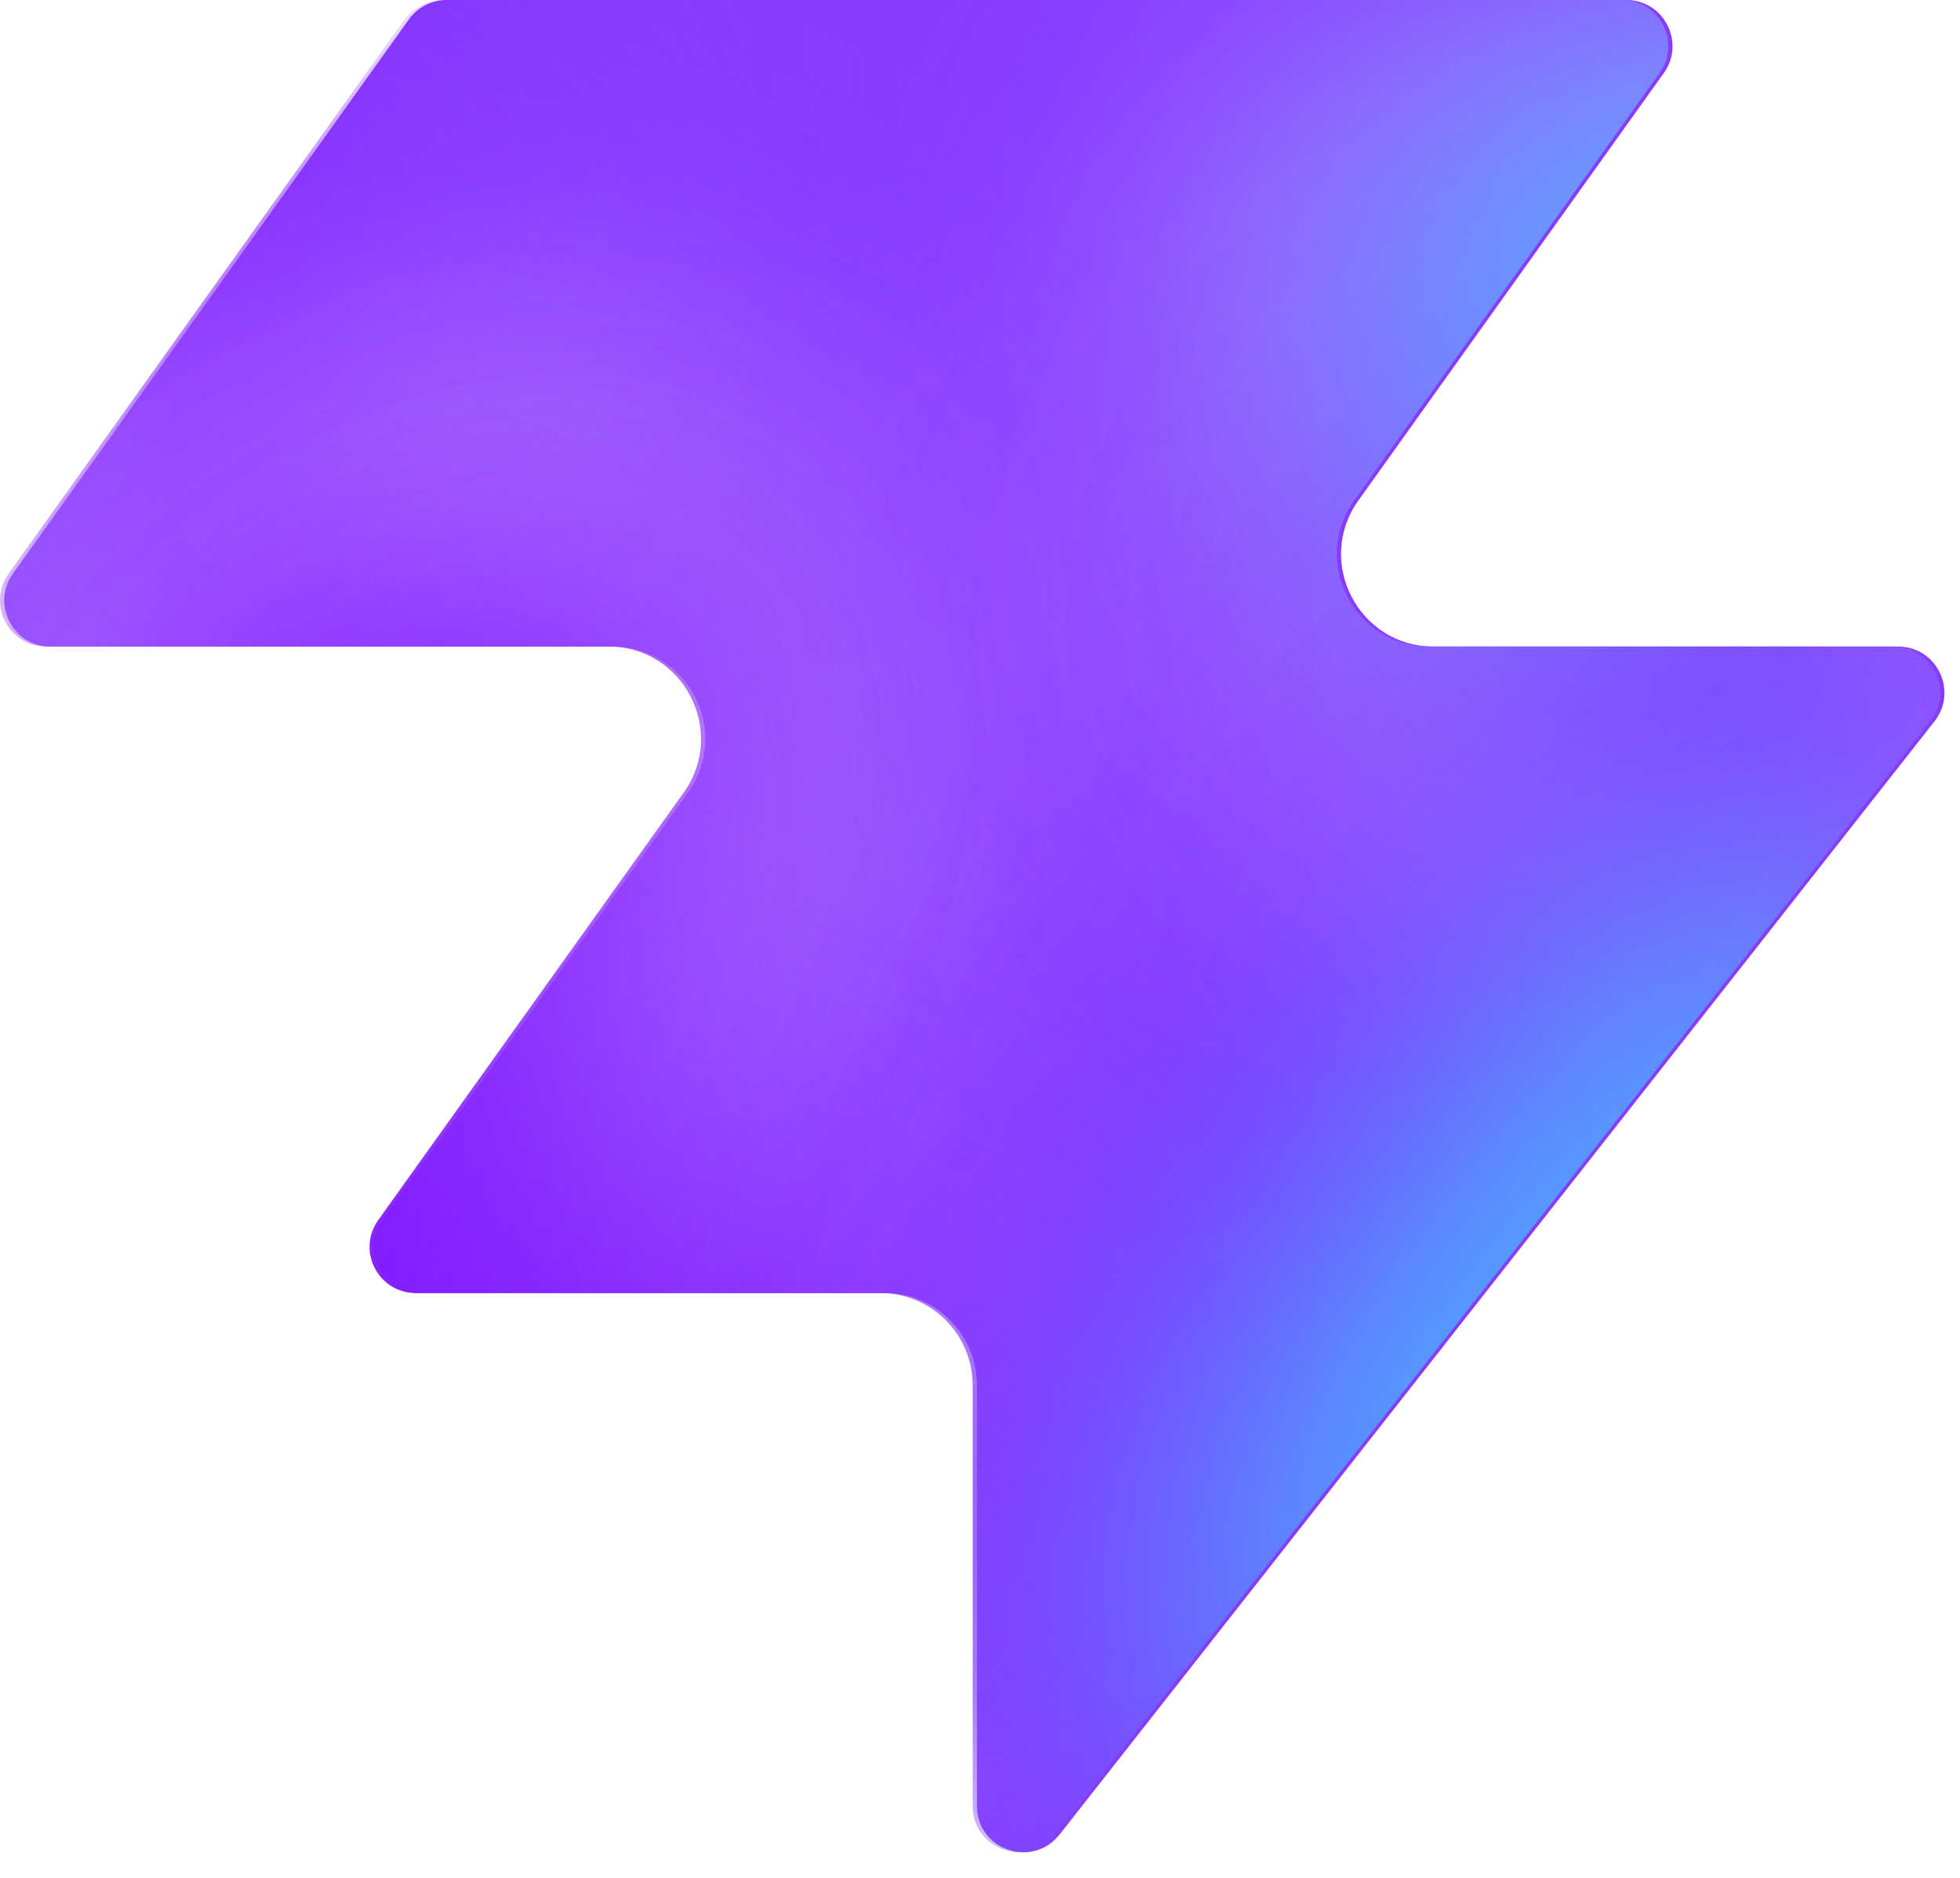
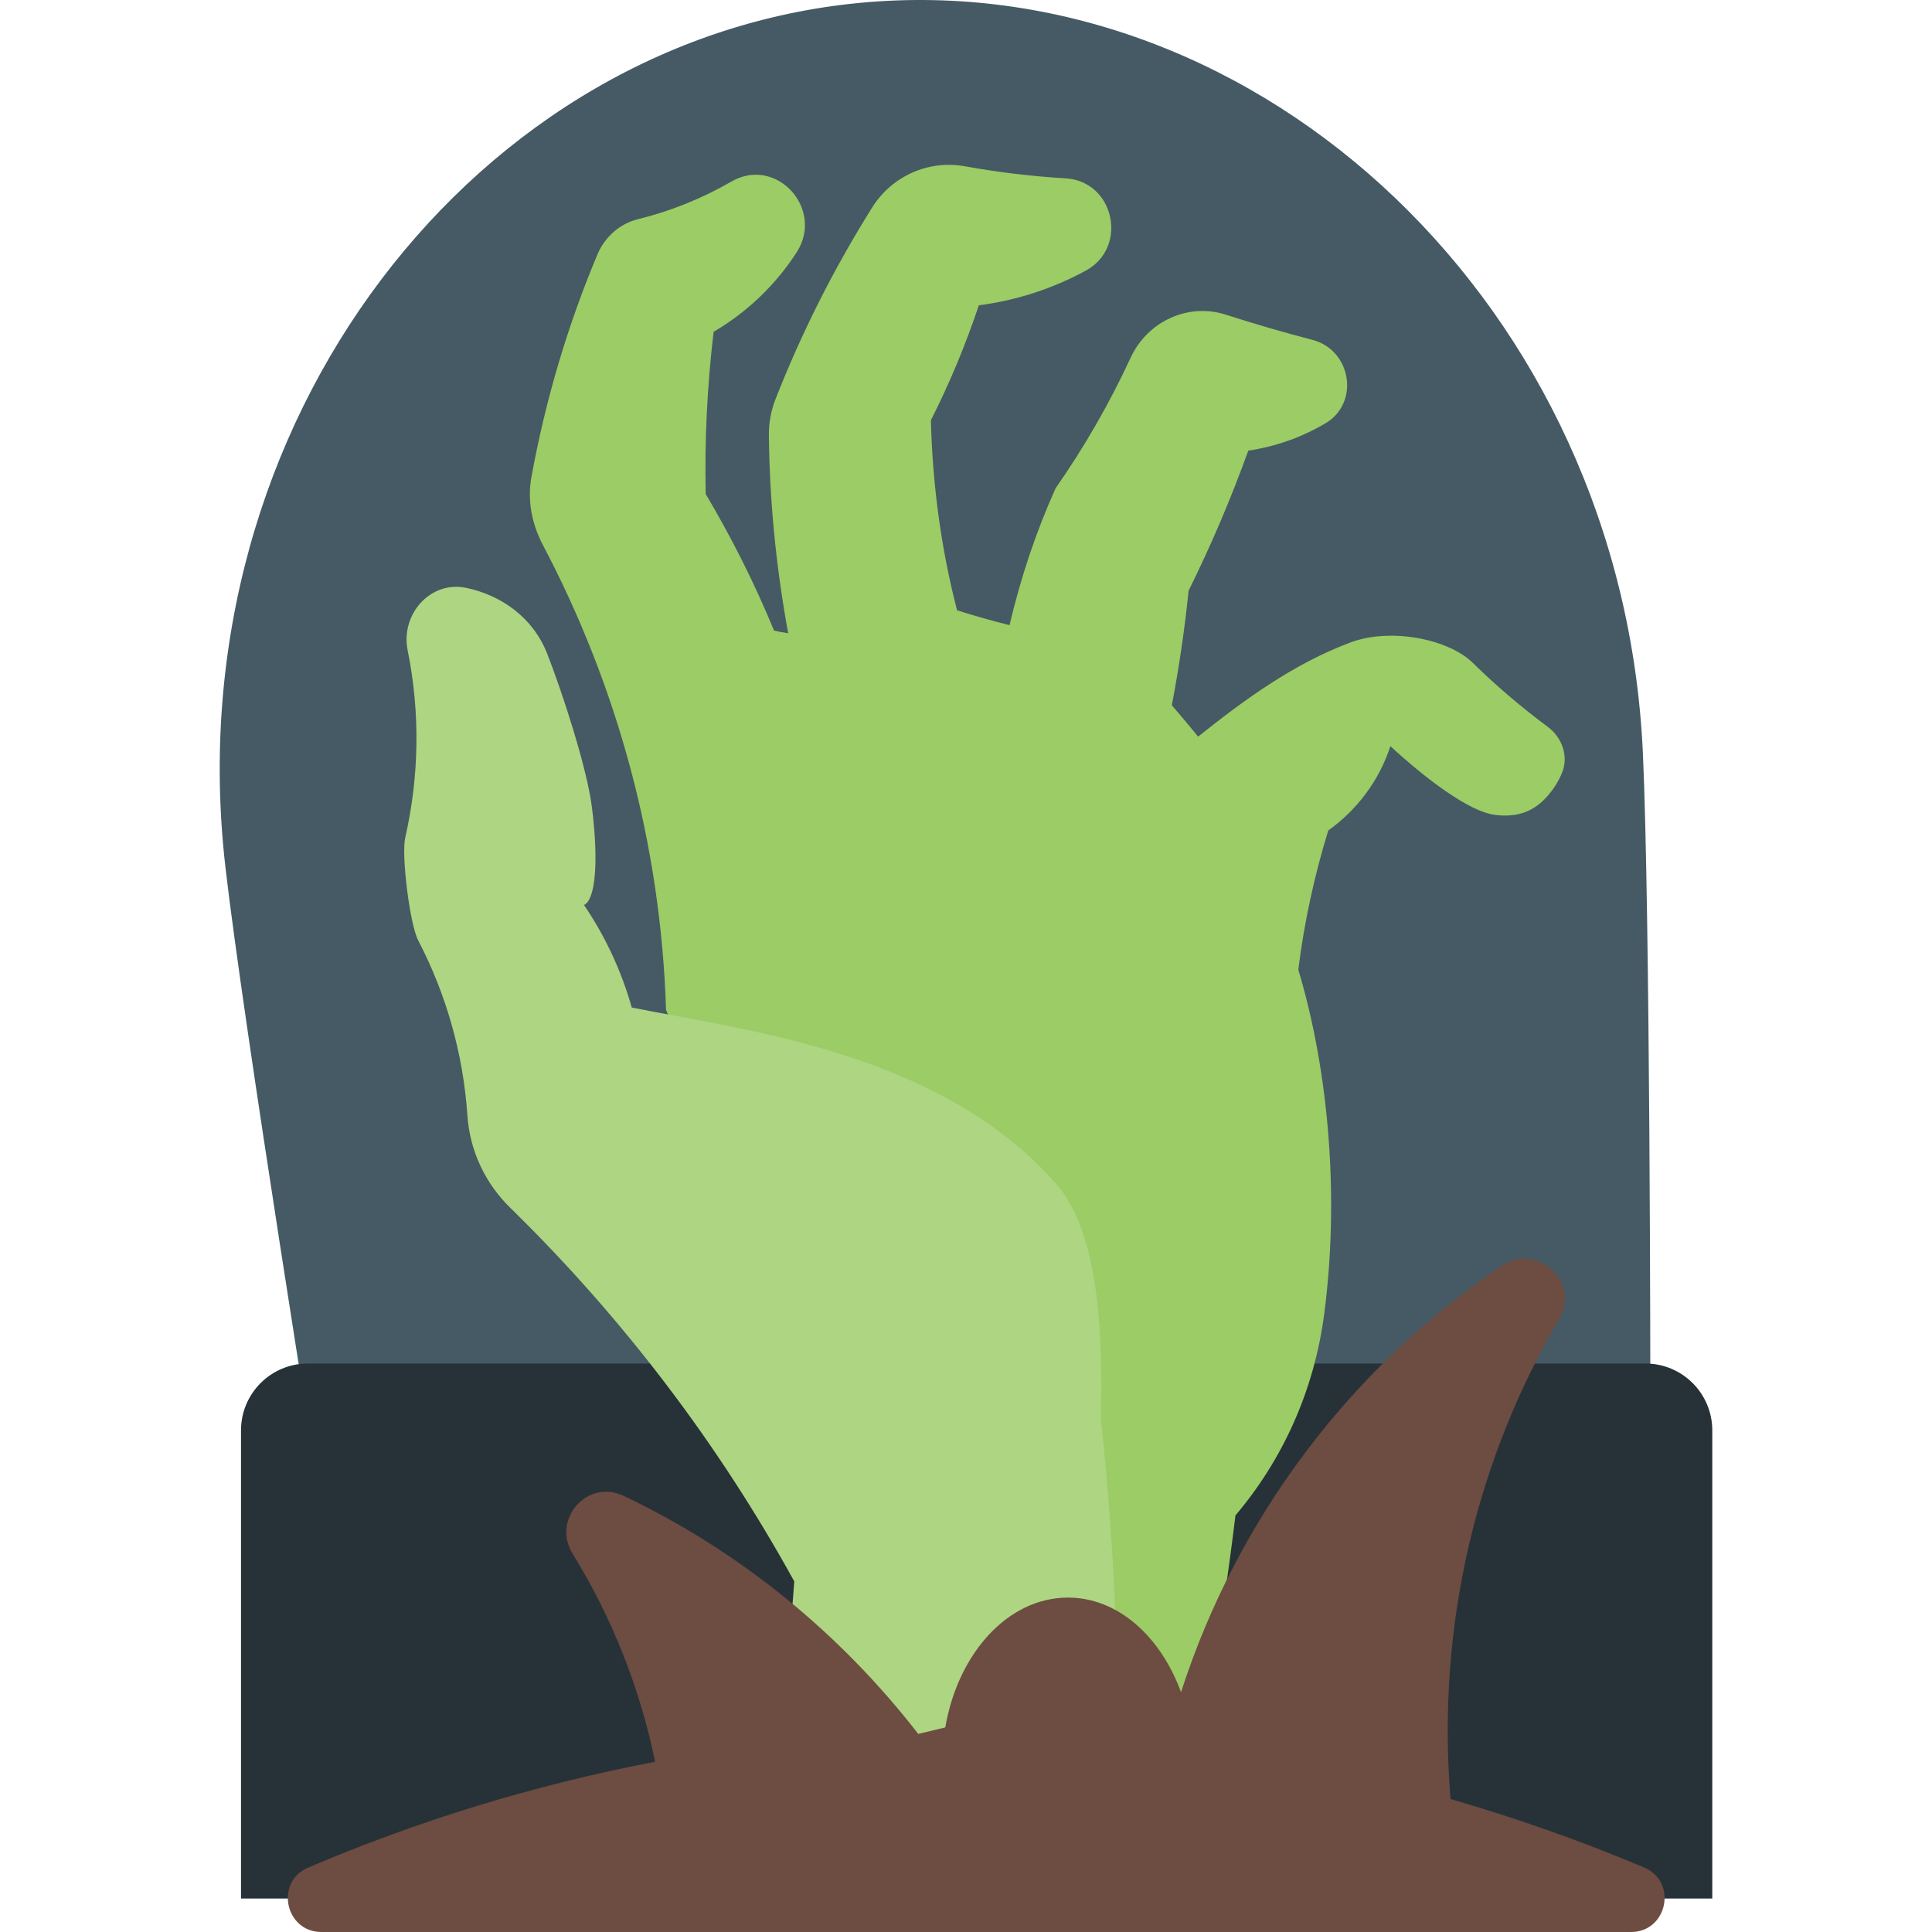
- <svg xmlns="http://www.w3.org/2000/svg" width="48" height="46" fill="none" viewBox="0 0 48 46">
-   <path fill="#863bff" d="M25.946 44.938c-.664.845-2.021.375-2.021-.698V33.937a2.26 2.26 0 0 0-2.262-2.262H10.287c-.92 0-1.456-1.04-.92-1.788l7.48-10.471c1.07-1.497 0-3.578-1.842-3.578H1.237c-.92 0-1.456-1.04-.92-1.788L10.013.474c.214-.297.556-.474.92-.474h28.894c.92 0 1.456 1.04.92 1.788l-7.48 10.471c-1.07 1.498 0 3.579 1.842 3.579h11.377c.943 0 1.473 1.088.89 1.83L25.947 44.94z" style="fill:#863bff;fill:color(display-p3 .525 .23 1);fill-opacity:1" />
-   <mask id="a" width="48" height="46" x="0" y="0" maskUnits="userSpaceOnUse" style="mask-type:alpha">
-     <path fill="#000" d="M25.842 44.938c-.664.844-2.021.375-2.021-.698V33.937a2.26 2.26 0 0 0-2.262-2.262H10.183c-.92 0-1.456-1.04-.92-1.788l7.48-10.471c1.07-1.498 0-3.579-1.842-3.579H1.133c-.92 0-1.456-1.04-.92-1.787L9.91.473c.214-.297.556-.474.92-.474h28.894c.92 0 1.456 1.04.92 1.788l-7.48 10.471c-1.07 1.498 0 3.578 1.842 3.578h11.377c.943 0 1.473 1.088.89 1.832L25.843 44.94z" style="fill:#000;fill-opacity:1" />
-   </mask>
-   <g mask="url(#a)">
-     <g filter="url(#b)">
-       <ellipse cx="5.508" cy="14.704" fill="#ede6ff" rx="5.508" ry="14.704" style="fill:#ede6ff;fill:color(display-p3 .927 .903 1);fill-opacity:1" transform="matrix(.00324 1 1 -.00324 -4.47 31.516)" />
-     </g>
-     <g filter="url(#c)">
-       <ellipse cx="10.399" cy="29.851" fill="#ede6ff" rx="10.399" ry="29.851" style="fill:#ede6ff;fill:color(display-p3 .927 .903 1);fill-opacity:1" transform="matrix(.00324 1 1 -.00324 -39.328 7.883)" />
-     </g>
-     <g filter="url(#d)">
-       <ellipse cx="5.508" cy="30.487" fill="#7e14ff" rx="5.508" ry="30.487" style="fill:#7e14ff;fill:color(display-p3 .492 .077 1);fill-opacity:1" transform="rotate(89.814 -25.913 -14.639)scale(1 -1)" />
-     </g>
-     <g filter="url(#e)">
-       <ellipse cx="5.508" cy="30.599" fill="#7e14ff" rx="5.508" ry="30.599" style="fill:#7e14ff;fill:color(display-p3 .492 .077 1);fill-opacity:1" transform="rotate(89.814 -32.644 -3.334)scale(1 -1)" />
-     </g>
-     <g filter="url(#f)">
-       <ellipse cx="5.508" cy="30.599" fill="#7e14ff" rx="5.508" ry="30.599" style="fill:#7e14ff;fill:color(display-p3 .492 .077 1);fill-opacity:1" transform="matrix(.00324 1 1 -.00324 -34.34 30.47)" />
-     </g>
-     <g filter="url(#g)">
-       <ellipse cx="14.072" cy="22.078" fill="#ede6ff" rx="14.072" ry="22.078" style="fill:#ede6ff;fill:color(display-p3 .927 .903 1);fill-opacity:1" transform="rotate(93.35 24.506 48.493)scale(-1 1)" />
-     </g>
-     <g filter="url(#h)">
-       <ellipse cx="3.47" cy="21.501" fill="#7e14ff" rx="3.47" ry="21.501" style="fill:#7e14ff;fill:color(display-p3 .492 .077 1);fill-opacity:1" transform="rotate(89.009 28.708 47.59)scale(-1 1)" />
-     </g>
-     <g filter="url(#i)">
-       <ellipse cx="3.47" cy="21.501" fill="#7e14ff" rx="3.47" ry="21.501" style="fill:#7e14ff;fill:color(display-p3 .492 .077 1);fill-opacity:1" transform="rotate(89.009 28.708 47.59)scale(-1 1)" />
-     </g>
-     <g filter="url(#j)">
-       <ellipse cx=".387" cy="8.972" fill="#7e14ff" rx="4.407" ry="29.108" style="fill:#7e14ff;fill:color(display-p3 .492 .077 1);fill-opacity:1" transform="rotate(39.51 .387 8.972)" />
-     </g>
-     <g filter="url(#k)">
-       <ellipse cx="47.523" cy="-6.092" fill="#7e14ff" rx="4.407" ry="29.108" style="fill:#7e14ff;fill:color(display-p3 .492 .077 1);fill-opacity:1" transform="rotate(37.892 47.523 -6.092)" />
-     </g>
-     <g filter="url(#l)">
-       <ellipse cx="41.412" cy="6.333" fill="#47bfff" rx="5.971" ry="9.665" style="fill:#47bfff;fill:color(display-p3 .28 .748 1);fill-opacity:1" transform="rotate(37.892 41.412 6.333)" />
-     </g>
-     <g filter="url(#m)">
-       <ellipse cx="-1.879" cy="38.332" fill="#7e14ff" rx="4.407" ry="29.108" style="fill:#7e14ff;fill:color(display-p3 .492 .077 1);fill-opacity:1" transform="rotate(37.892 -1.88 38.332)" />
-     </g>
-     <g filter="url(#n)">
-       <ellipse cx="-1.879" cy="38.332" fill="#7e14ff" rx="4.407" ry="29.108" style="fill:#7e14ff;fill:color(display-p3 .492 .077 1);fill-opacity:1" transform="rotate(37.892 -1.88 38.332)" />
-     </g>
-     <g filter="url(#o)">
-       <ellipse cx="35.651" cy="29.907" fill="#7e14ff" rx="4.407" ry="29.108" style="fill:#7e14ff;fill:color(display-p3 .492 .077 1);fill-opacity:1" transform="rotate(37.892 35.651 29.907)" />
-     </g>
-     <g filter="url(#p)">
-       <ellipse cx="38.418" cy="32.4" fill="#47bfff" rx="5.971" ry="15.297" style="fill:#47bfff;fill:color(display-p3 .28 .748 1);fill-opacity:1" transform="rotate(37.892 38.418 32.4)" />
-     </g>
-   </g>
-   <defs>
-     <filter id="b" width="60.045" height="41.654" x="-19.77" y="16.149" color-interpolation-filters="sRGB" filterUnits="userSpaceOnUse">
-       <feFlood flood-opacity="0" result="BackgroundImageFix" />
-       <feBlend in="SourceGraphic" in2="BackgroundImageFix" result="shape" />
-       <feGaussianBlur result="effect1_foregroundBlur_2002_17158" stdDeviation="7.659" />
-     </filter>
-     <filter id="c" width="90.34" height="51.437" x="-54.613" y="-7.533" color-interpolation-filters="sRGB" filterUnits="userSpaceOnUse">
-       <feFlood flood-opacity="0" result="BackgroundImageFix" />
-       <feBlend in="SourceGraphic" in2="BackgroundImageFix" result="shape" />
-       <feGaussianBlur result="effect1_foregroundBlur_2002_17158" stdDeviation="7.659" />
-     </filter>
-     <filter id="d" width="79.355" height="29.4" x="-49.64" y="2.03" color-interpolation-filters="sRGB" filterUnits="userSpaceOnUse">
-       <feFlood flood-opacity="0" result="BackgroundImageFix" />
-       <feBlend in="SourceGraphic" in2="BackgroundImageFix" result="shape" />
-       <feGaussianBlur result="effect1_foregroundBlur_2002_17158" stdDeviation="4.596" />
-     </filter>
-     <filter id="e" width="79.579" height="29.4" x="-45.045" y="20.029" color-interpolation-filters="sRGB" filterUnits="userSpaceOnUse">
-       <feFlood flood-opacity="0" result="BackgroundImageFix" />
-       <feBlend in="SourceGraphic" in2="BackgroundImageFix" result="shape" />
-       <feGaussianBlur result="effect1_foregroundBlur_2002_17158" stdDeviation="4.596" />
-     </filter>
-     <filter id="f" width="79.579" height="29.4" x="-43.513" y="21.178" color-interpolation-filters="sRGB" filterUnits="userSpaceOnUse">
-       <feFlood flood-opacity="0" result="BackgroundImageFix" />
-       <feBlend in="SourceGraphic" in2="BackgroundImageFix" result="shape" />
-       <feGaussianBlur result="effect1_foregroundBlur_2002_17158" stdDeviation="4.596" />
-     </filter>
-     <filter id="g" width="74.749" height="58.852" x="15.756" y="-17.901" color-interpolation-filters="sRGB" filterUnits="userSpaceOnUse">
-       <feFlood flood-opacity="0" result="BackgroundImageFix" />
-       <feBlend in="SourceGraphic" in2="BackgroundImageFix" result="shape" />
-       <feGaussianBlur result="effect1_foregroundBlur_2002_17158" stdDeviation="7.659" />
-     </filter>
-     <filter id="h" width="61.377" height="25.362" x="23.548" y="2.284" color-interpolation-filters="sRGB" filterUnits="userSpaceOnUse">
-       <feFlood flood-opacity="0" result="BackgroundImageFix" />
-       <feBlend in="SourceGraphic" in2="BackgroundImageFix" result="shape" />
-       <feGaussianBlur result="effect1_foregroundBlur_2002_17158" stdDeviation="4.596" />
-     </filter>
-     <filter id="i" width="61.377" height="25.362" x="23.548" y="2.284" color-interpolation-filters="sRGB" filterUnits="userSpaceOnUse">
-       <feFlood flood-opacity="0" result="BackgroundImageFix" />
-       <feBlend in="SourceGraphic" in2="BackgroundImageFix" result="shape" />
-       <feGaussianBlur result="effect1_foregroundBlur_2002_17158" stdDeviation="4.596" />
-     </filter>
-     <filter id="j" width="56.045" height="63.649" x="-27.636" y="-22.853" color-interpolation-filters="sRGB" filterUnits="userSpaceOnUse">
-       <feFlood flood-opacity="0" result="BackgroundImageFix" />
-       <feBlend in="SourceGraphic" in2="BackgroundImageFix" result="shape" />
-       <feGaussianBlur result="effect1_foregroundBlur_2002_17158" stdDeviation="4.596" />
-     </filter>
-     <filter id="k" width="54.814" height="64.646" x="20.116" y="-38.415" color-interpolation-filters="sRGB" filterUnits="userSpaceOnUse">
-       <feFlood flood-opacity="0" result="BackgroundImageFix" />
-       <feBlend in="SourceGraphic" in2="BackgroundImageFix" result="shape" />
-       <feGaussianBlur result="effect1_foregroundBlur_2002_17158" stdDeviation="4.596" />
-     </filter>
-     <filter id="l" width="33.541" height="35.313" x="24.641" y="-11.323" color-interpolation-filters="sRGB" filterUnits="userSpaceOnUse">
-       <feFlood flood-opacity="0" result="BackgroundImageFix" />
-       <feBlend in="SourceGraphic" in2="BackgroundImageFix" result="shape" />
-       <feGaussianBlur result="effect1_foregroundBlur_2002_17158" stdDeviation="4.596" />
-     </filter>
-     <filter id="m" width="54.814" height="64.646" x="-29.286" y="6.009" color-interpolation-filters="sRGB" filterUnits="userSpaceOnUse">
-       <feFlood flood-opacity="0" result="BackgroundImageFix" />
-       <feBlend in="SourceGraphic" in2="BackgroundImageFix" result="shape" />
-       <feGaussianBlur result="effect1_foregroundBlur_2002_17158" stdDeviation="4.596" />
-     </filter>
-     <filter id="n" width="54.814" height="64.646" x="-29.286" y="6.009" color-interpolation-filters="sRGB" filterUnits="userSpaceOnUse">
-       <feFlood flood-opacity="0" result="BackgroundImageFix" />
-       <feBlend in="SourceGraphic" in2="BackgroundImageFix" result="shape" />
-       <feGaussianBlur result="effect1_foregroundBlur_2002_17158" stdDeviation="4.596" />
-     </filter>
-     <filter id="o" width="54.814" height="64.646" x="8.244" y="-2.416" color-interpolation-filters="sRGB" filterUnits="userSpaceOnUse">
-       <feFlood flood-opacity="0" result="BackgroundImageFix" />
-       <feBlend in="SourceGraphic" in2="BackgroundImageFix" result="shape" />
-       <feGaussianBlur result="effect1_foregroundBlur_2002_17158" stdDeviation="4.596" />
-     </filter>
-     <filter id="p" width="39.409" height="43.623" x="18.713" y="10.588" color-interpolation-filters="sRGB" filterUnits="userSpaceOnUse">
-       <feFlood flood-opacity="0" result="BackgroundImageFix" />
-       <feBlend in="SourceGraphic" in2="BackgroundImageFix" result="shape" />
-       <feGaussianBlur result="effect1_foregroundBlur_2002_17158" stdDeviation="4.596" />
-     </filter>
-   </defs>
+ <svg xmlns="http://www.w3.org/2000/svg" height="800px" width="800px" version="1.1" id="Layer_1" viewBox="0 0 512.011 512.011" xml:space="preserve">
+   <path style="fill:#455A64;" d="M435.385,199.442C429.944,81.015,334.078-7.797,230.344,0.542  C126.609,8.89,46.172,111.88,59.722,229.652c4.847,42.173,25.167,167.831,25.167,167.831l352.481-28.348  C437.361,369.143,437.335,241.845,435.385,199.442z" />
+   <path style="fill:#263238;" d="M453.782,503.14H63.869V379.077c0-9.783,7.931-17.723,17.723-17.723h354.466  c9.792,0,17.723,7.94,17.723,17.723V503.14z" />
+   <path style="fill:#9CCC65;" d="M176.509,267.65c-1.374-43.98-12.965-85.896-32.629-123.204c-2.907-5.512-4.174-11.813-3.057-17.945  c3.757-20.639,9.668-40.409,17.511-59.081c1.923-4.581,5.884-8.135,10.705-9.322c8.773-2.153,17.112-5.547,24.804-9.987  c11.883-6.868,24.724,7.249,17.271,18.778c-5.477,8.463-12.92,15.729-21.995,21.046c-1.701,14.329-2.402,28.685-2.1,42.979  c6.877,11.582,12.947,23.669,18.113,36.191c1.232,0.31,2.49,0.514,3.748,0.718c-3.19-17.395-4.936-34.959-5.113-52.505  c-0.035-3.252,0.567-6.504,1.755-9.535c6.894-17.582,15.455-34.596,25.628-50.813c5.202-8.286,14.87-12.637,24.502-10.909  c8.862,1.595,17.812,2.667,26.798,3.208c12.894,0.78,16.651,18.282,5.308,24.449c-8.676,4.723-18.255,7.887-28.348,9.19  c-3.491,10.43-7.727,20.612-12.708,30.458c0.425,16.819,2.623,33.71,6.93,50.37c4.59,1.462,9.225,2.774,13.904,3.935  c2.986-12.628,7.036-24.786,12.22-36.288c7.577-10.847,14.25-22.42,19.894-34.614c4.449-9.597,15.207-14.613,25.273-11.361  c7.532,2.428,15.162,4.652,22.899,6.664c10.315,2.685,12.619,16.687,3.447,22.11c-6.185,3.66-13.106,6.159-20.453,7.24  c-4.59,12.752-9.881,25.141-15.818,37.113c-1.028,10.2-2.534,20.32-4.44,30.369c2.339,2.747,4.688,5.494,6.956,8.321  c12.371-9.898,25.468-19.389,40.374-24.963c10.785-4.032,26.08-0.815,32.354,5.335c6.274,6.15,12.938,11.83,19.948,17.032  c3.855,2.862,5.601,7.922,3.713,12.335c-0.93,2.18-2.224,4.245-3.89,6.115c-3.261,3.66-7.444,5.671-13.736,4.892  c-8.286-1.028-22.154-12.991-27.799-18.22c-3.013,9.19-8.888,16.935-16.465,22.331c-3.642,11.857-6.363,24.166-7.94,36.9  c8.286,27.631,10.829,60.995,6.868,91.213c-2.676,20.479-11.113,38.77-23.528,53.418c-3.554,29.483-8.773,58.771-15.721,87.686  l-42.811-5.299L176.509,267.65z" />
+   <path style="fill:#AED581;" d="M154.772,239.834c5.663,8.357,9.925,17.52,12.654,27.179c30.59,6.115,82.023,11.954,112.587,46.86  c12.185,13.913,12.114,44.211,11.733,62.165c3.793,35.163,5.228,70.53,4.094,105.844h-94.288c4.599-20.71,7.462-41.712,8.941-62.785  c-19.903-36.147-45.141-69.555-75.218-98.958c-6.691-6.531-10.776-15.189-11.405-24.511c-1.099-16.208-5.547-32.026-13.044-46.417  c-2.224-4.271-4.502-22.553-3.429-27.241c3.704-16.226,3.979-33.151,0.638-49.599c-1.941-9.553,6.017-18.592,15.552-16.571  c9.411,1.994,17.688,7.94,21.41,17.395c3.873,9.828,10.501,30.085,11.848,40.56C158.759,228.801,157.705,238.549,154.772,239.834z" />
+   <path style="fill:#6D4C41;" d="M435.739,494.925c-16.598-7.01-33.701-13.053-51.212-18.122c-0.044-0.053-0.08-0.097-0.124-0.151  c-3.766-46.586,7.249-90.38,28.845-127.227c5.663-9.659-5.928-20.24-15.215-13.984c-39.771,26.789-70.034,66.471-85.045,113.022  c-5.406-14.799-16.731-25.078-29.952-25.078c-15.871,0-29.137,14.71-32.522,34.41c-3.332,0.798-3.828,0.922-7.16,1.719  c-20.674-26.656-47.304-48.473-78.098-63.095c-9.641-4.581-19.106,6.256-13.505,15.34c10.297,16.704,17.776,35.296,21.871,55.137  c-31.982,6.115-62.776,15.596-91.984,28.065c-8.853,3.775-6.079,17.05,3.545,17.05h347.067  C441.907,512.002,444.636,498.683,435.739,494.925z" />
</svg>
